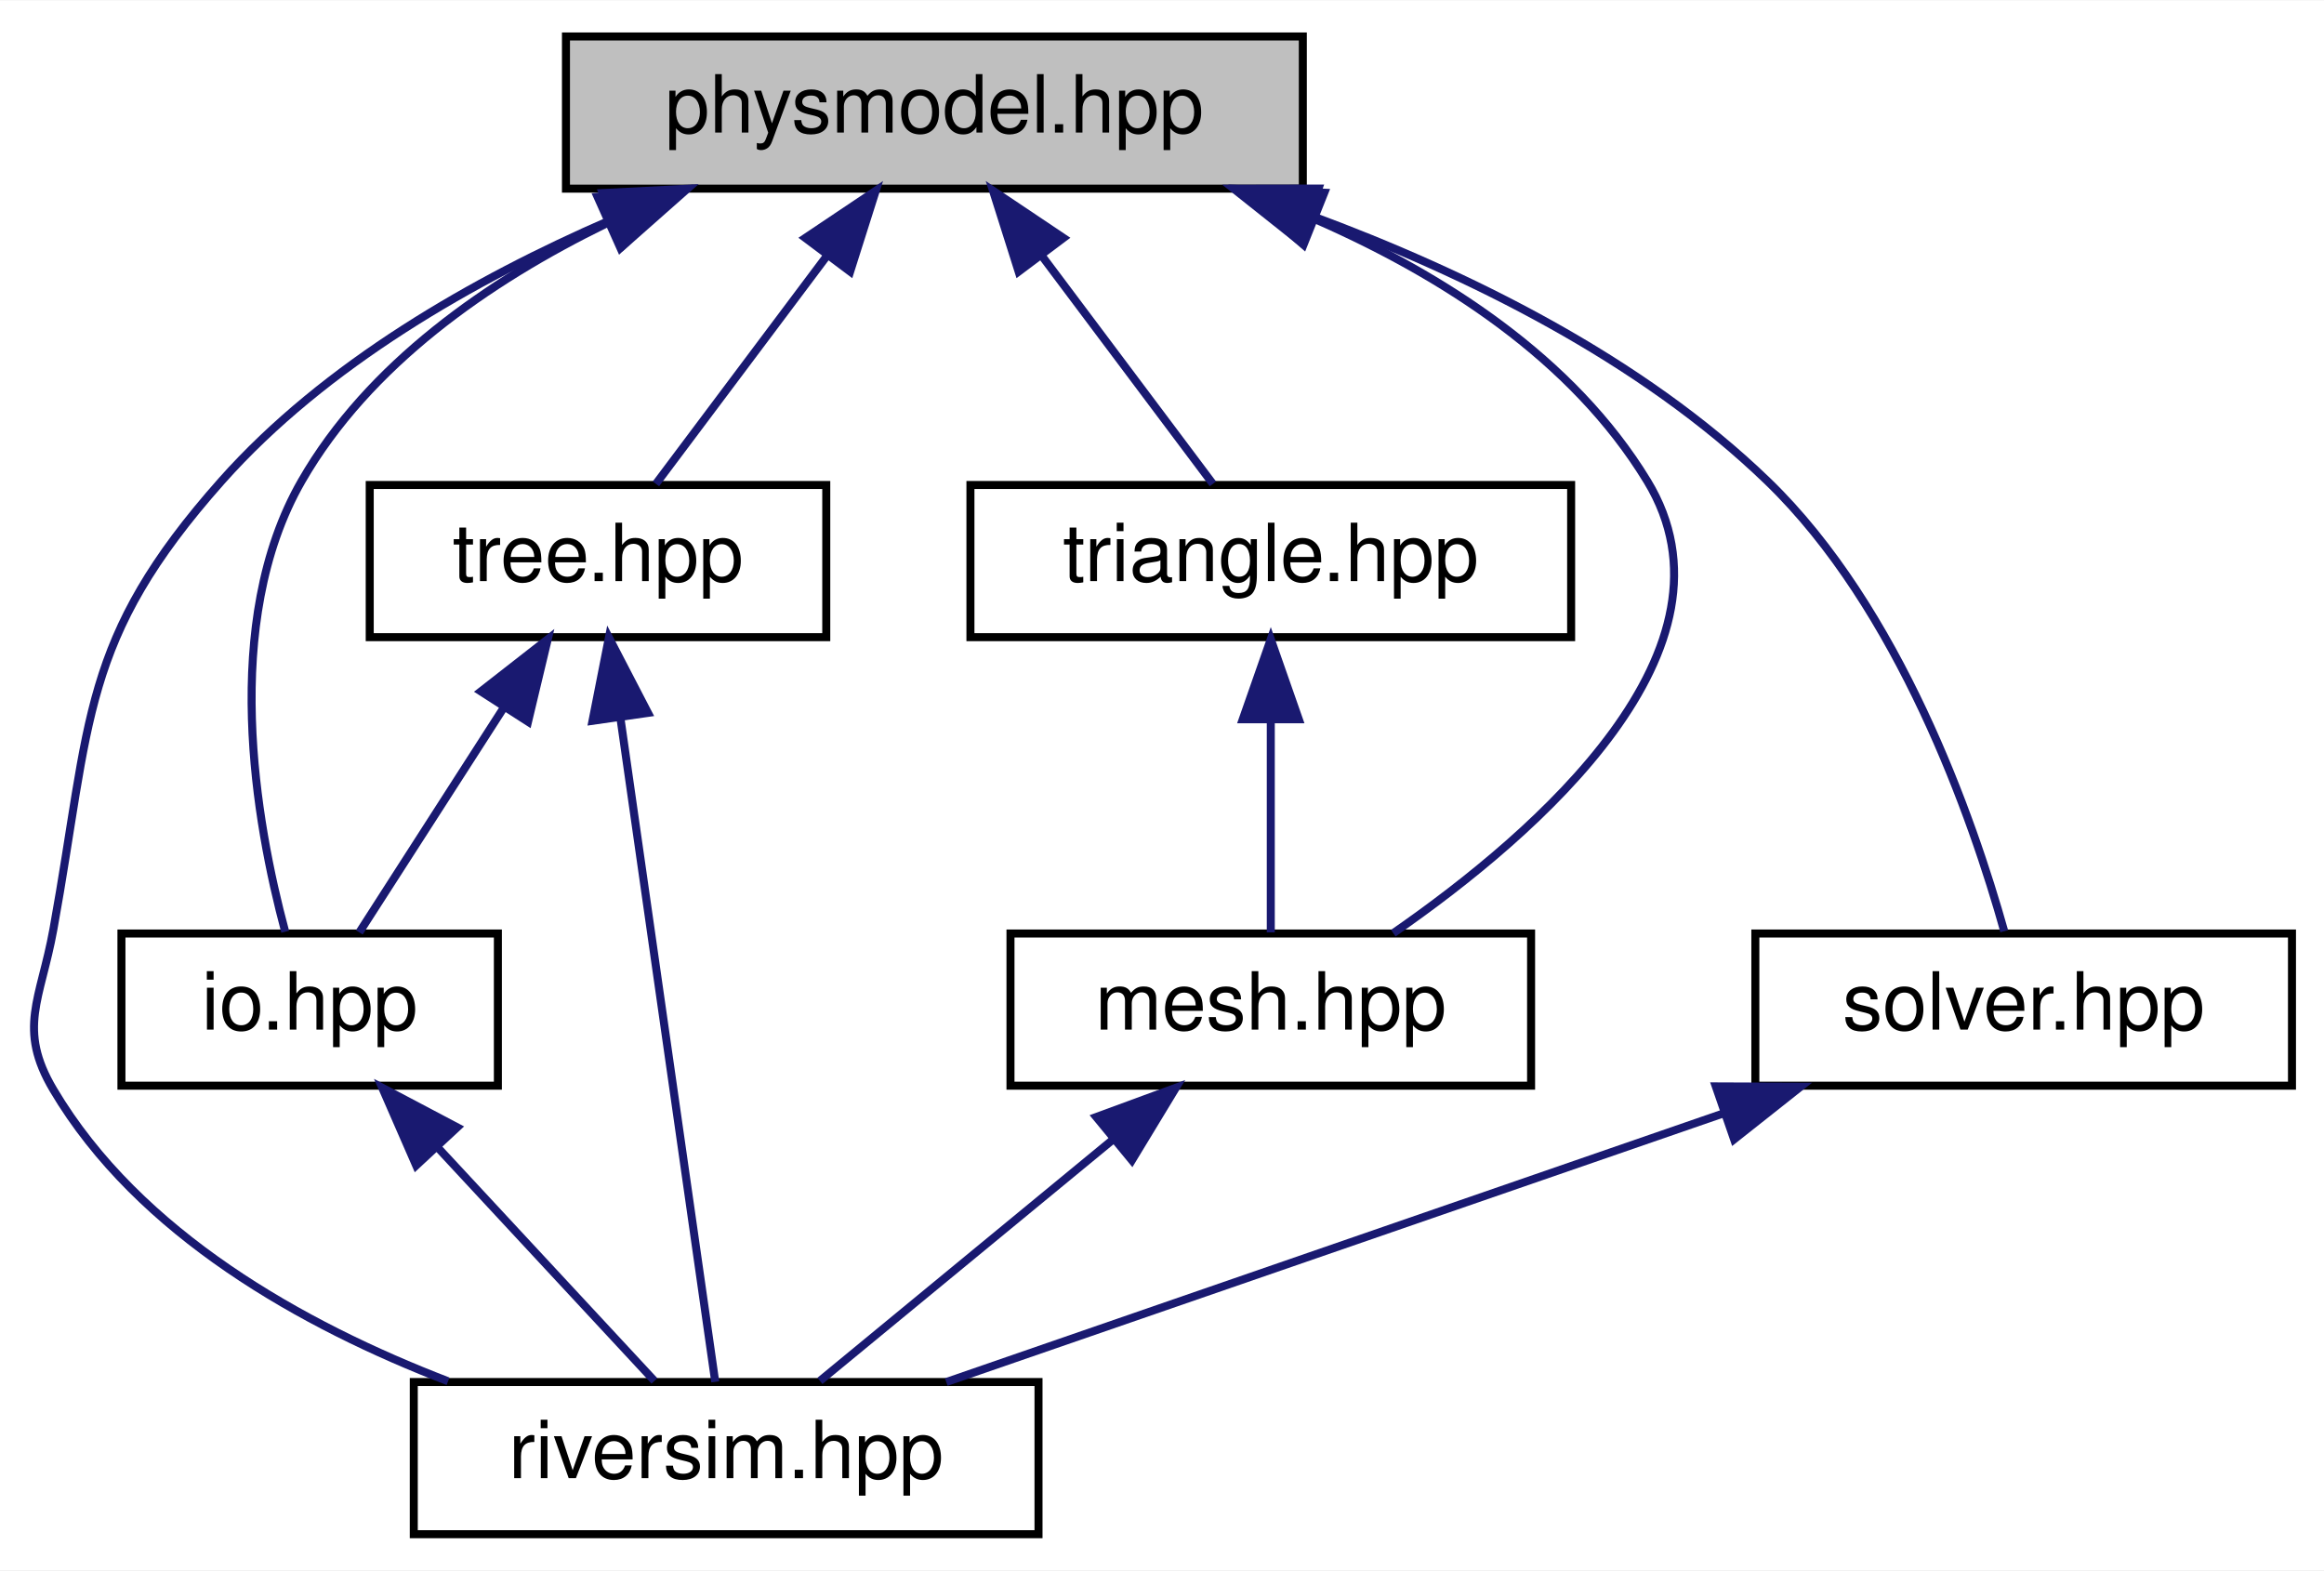
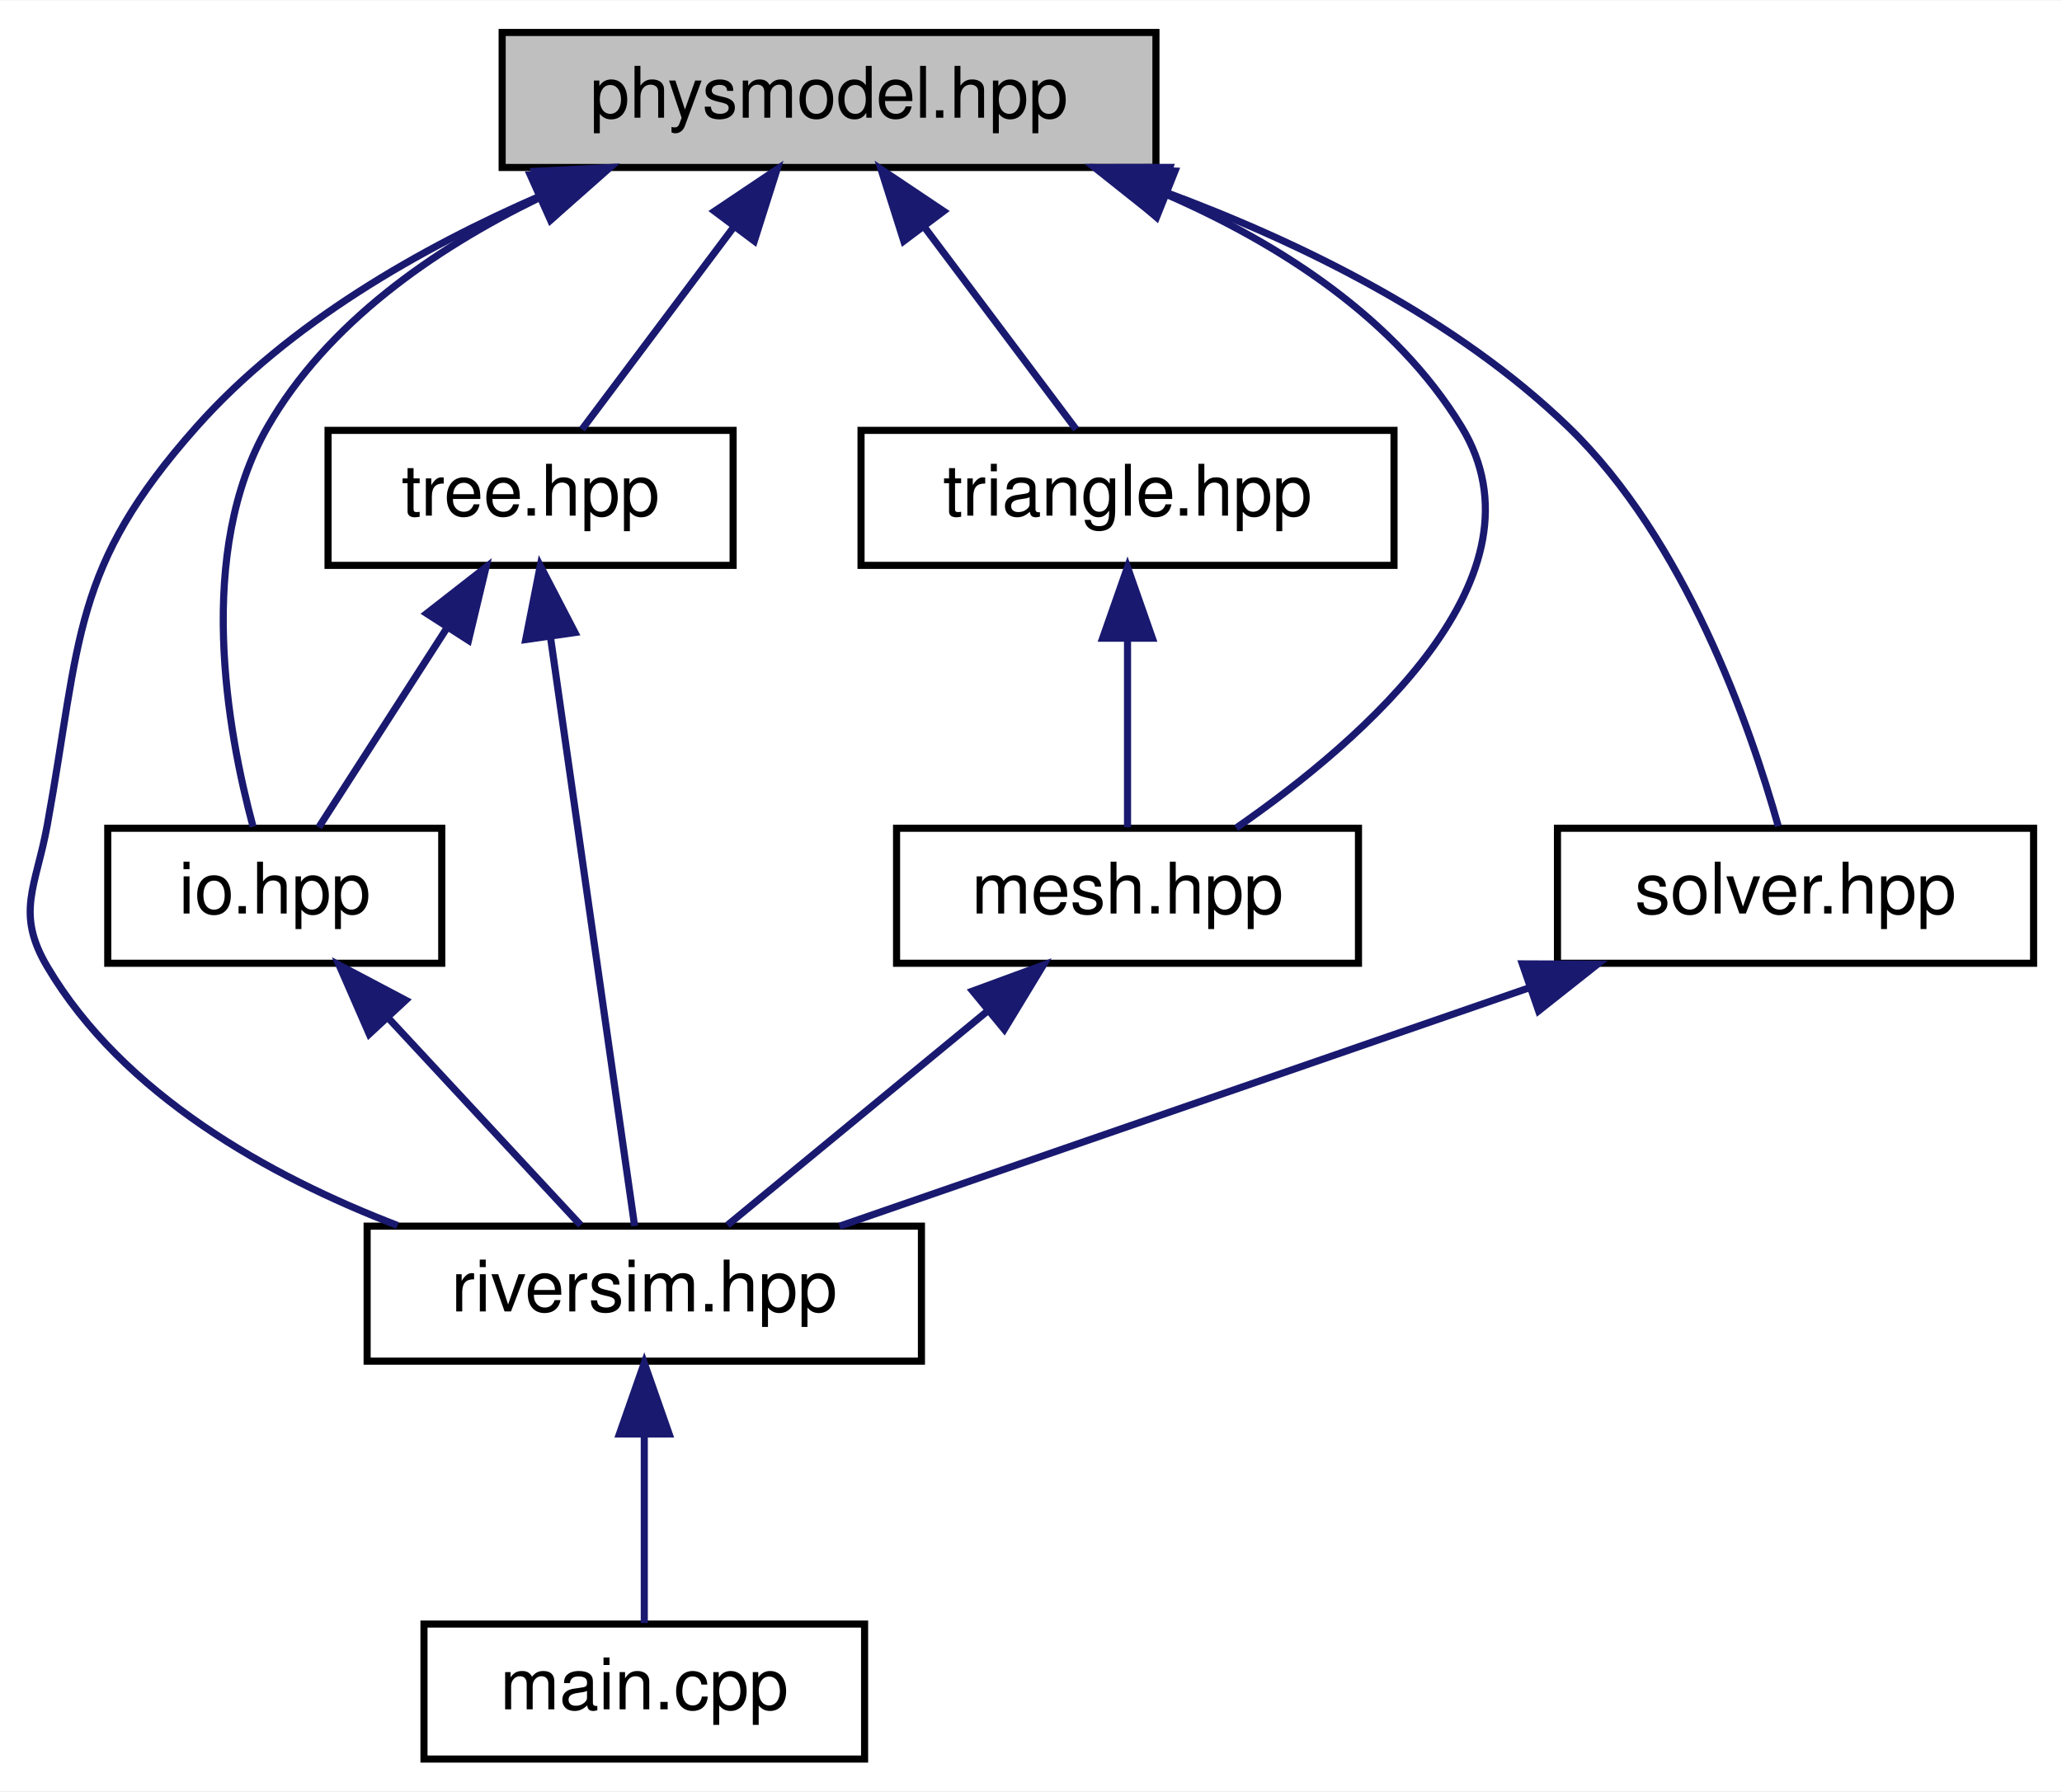
- <svg xmlns="http://www.w3.org/2000/svg" xmlns:xlink="http://www.w3.org/1999/xlink" width="290pt" height="196pt" viewBox="0.00 0.00 290.16 196.00">
-   <g id="graph0" class="graph" transform="scale(1 1) rotate(0) translate(4 192)">
-     <polygon fill="#ffffff" stroke="transparent" points="-4,4 -4,-192 286.162,-192 286.162,4 -4,4" />
+ <svg xmlns="http://www.w3.org/2000/svg" xmlns:xlink="http://www.w3.org/1999/xlink" width="290pt" height="252pt" viewBox="0.00 0.00 290.16 252.00">
+   <g id="graph0" class="graph" transform="scale(1 1) rotate(0) translate(4 248)">
+     <polygon fill="#ffffff" stroke="transparent" points="-4,4 -4,-248 286.162,-248 286.162,4 -4,4" />
    <g id="node1" class="node">
-       <polygon fill="#bfbfbf" stroke="#000000" points="66.662,-168.5 66.662,-187.5 158.662,-187.5 158.662,-168.5 66.662,-168.5" />
-       <text text-anchor="middle" x="112.662" y="-175.5" font-family="Helvetica,sans-Serif" font-size="10.00" fill="#000000">physmodel.hpp</text>
+       <polygon fill="#bfbfbf" stroke="#000000" points="66.662,-224.5 66.662,-243.5 158.662,-243.5 158.662,-224.5 66.662,-224.5" />
+       <text text-anchor="middle" x="112.662" y="-231.5" font-family="Helvetica,sans-Serif" font-size="10.00" fill="#000000">physmodel.hpp</text>
    </g>
    <g id="node2" class="node">
      <g id="a_node2">
        <a xlink:href="io_8hpp.html" target="_top" xlink:title="Contains functionality to read and write state of program(simulation data) and program options...">
-           <polygon fill="#ffffff" stroke="#000000" points="11.162,-56.5 11.162,-75.5 58.162,-75.5 58.162,-56.5 11.162,-56.5" />
-           <text text-anchor="middle" x="34.662" y="-63.5" font-family="Helvetica,sans-Serif" font-size="10.00" fill="#000000">io.hpp</text>
+           <polygon fill="#ffffff" stroke="#000000" points="11.162,-112.5 11.162,-131.5 58.162,-131.5 58.162,-112.5 11.162,-112.5" />
+           <text text-anchor="middle" x="34.662" y="-119.5" font-family="Helvetica,sans-Serif" font-size="10.00" fill="#000000">io.hpp</text>
        </a>
      </g>
    </g>
    <g id="edge1" class="edge">
-       <path fill="none" stroke="#191970" d="M71.64,-164.114C56.981,-156.943 42.032,-146.56 33.662,-132 23.496,-114.316 27.95,-89.315 31.609,-75.722" />
-       <polygon fill="#191970" stroke="#191970" points="70.602,-167.484 81.159,-168.374 73.461,-161.095 70.602,-167.484" />
+       <path fill="none" stroke="#191970" d="M71.64,-220.114C56.981,-212.943 42.032,-202.56 33.662,-188 23.496,-170.316 27.95,-145.315 31.609,-131.722" />
+       <polygon fill="#191970" stroke="#191970" points="70.602,-223.484 81.159,-224.374 73.461,-217.095 70.602,-223.484" />
    </g>
    <g id="node3" class="node">
      <g id="a_node3">
        <a xlink:href="riversim_8hpp.html" target="_top" xlink:title="Some general routines like backward, forward simulation etc. ">
-           <polygon fill="#ffffff" stroke="#000000" points="47.662,-.5 47.662,-19.5 125.662,-19.5 125.662,-.5 47.662,-.5" />
-           <text text-anchor="middle" x="86.662" y="-7.5" font-family="Helvetica,sans-Serif" font-size="10.00" fill="#000000">riversim.hpp</text>
+           <polygon fill="#ffffff" stroke="#000000" points="47.662,-56.5 47.662,-75.5 125.662,-75.5 125.662,-56.5 47.662,-56.5" />
+           <text text-anchor="middle" x="86.662" y="-63.5" font-family="Helvetica,sans-Serif" font-size="10.00" fill="#000000">riversim.hpp</text>
        </a>
      </g>
    </g>
-     <g id="edge12" class="edge">
-       <path fill="none" stroke="#191970" d="M72.148,-164.538C55.256,-157.193 36.6,-146.567 23.662,-132 6.01,-112.126 7.405,-102.155 2.662,-76 1.076,-67.254 -1.869,-63.647 2.662,-56 13.341,-37.976 33.857,-26.551 51.939,-19.596" />
-       <polygon fill="#191970" stroke="#191970" points="71.253,-167.953 81.834,-168.489 73.897,-161.471 71.253,-167.953" />
+     <g id="edge13" class="edge">
+       <path fill="none" stroke="#191970" d="M72.148,-220.538C55.256,-213.193 36.6,-202.567 23.662,-188 6.01,-168.126 7.405,-158.155 2.662,-132 1.076,-123.254 -1.869,-119.647 2.662,-112 13.341,-93.976 33.857,-82.551 51.939,-75.596" />
+       <polygon fill="#191970" stroke="#191970" points="71.253,-223.953 81.834,-224.489 73.897,-217.471 71.253,-223.953" />
+     </g>
+     <g id="node5" class="node">
+       <g id="a_node5">
+         <a xlink:href="tree_8hpp.html" target="_top" xlink:title="Holds all functionality that you need to work with tree(network) of river, its separate branches and ...">
+           <polygon fill="#ffffff" stroke="#000000" points="42.162,-168.5 42.162,-187.5 99.162,-187.5 99.162,-168.5 42.162,-168.5" />
+           <text text-anchor="middle" x="70.662" y="-175.5" font-family="Helvetica,sans-Serif" font-size="10.00" fill="#000000">tree.hpp</text>
+         </a>
+       </g>
+     </g>
+     <g id="edge4" class="edge">
+       <path fill="none" stroke="#191970" d="M99.32,-216.211C92.222,-206.747 83.772,-195.48 77.894,-187.643" />
+       <polygon fill="#191970" stroke="#191970" points="96.546,-218.345 105.346,-224.245 102.146,-214.145 96.546,-218.345" />
+     </g>
+     <g id="node6" class="node">
+       <g id="a_node6">
+         <a xlink:href="triangle_8hpp.html" target="_top" xlink:title="Piece of Art Mesh Generation Tool, Winner of the 2003 James Hardy Wilkinson Prize in Numerical Softwa...">
+           <polygon fill="#ffffff" stroke="#000000" points="117.162,-168.5 117.162,-187.5 192.162,-187.5 192.162,-168.5 117.162,-168.5" />
+           <text text-anchor="middle" x="154.662" y="-175.5" font-family="Helvetica,sans-Serif" font-size="10.00" fill="#000000">triangle.hpp</text>
+         </a>
+       </g>
+     </g>
+     <g id="edge7" class="edge">
+       <path fill="none" stroke="#191970" d="M126.004,-216.211C133.102,-206.747 141.552,-195.48 147.43,-187.643" />
+       <polygon fill="#191970" stroke="#191970" points="123.178,-214.145 119.978,-224.245 128.778,-218.345 123.178,-214.145" />
+     </g>
+     <g id="node7" class="node">
+       <g id="a_node7">
+         <a xlink:href="mesh_8hpp.html" target="_top" xlink:title="Mesh generation functionality. ">
+           <polygon fill="#ffffff" stroke="#000000" points="122.162,-112.5 122.162,-131.5 187.162,-131.5 187.162,-112.5 122.162,-112.5" />
+           <text text-anchor="middle" x="154.662" y="-119.5" font-family="Helvetica,sans-Serif" font-size="10.00" fill="#000000">mesh.hpp</text>
+         </a>
+       </g>
+     </g>
+     <g id="edge10" class="edge">
+       <path fill="none" stroke="#191970" d="M160.134,-220.708C176.175,-213.701 192.362,-203.275 201.662,-188 214.39,-167.094 188.103,-144.117 169.957,-131.542" />
+       <polygon fill="#191970" stroke="#191970" points="158.75,-217.492 150.76,-224.45 161.345,-223.994 158.75,-217.492" />
+     </g>
+     <g id="node8" class="node">
+       <g id="a_node8">
+         <a xlink:href="solver_8hpp.html" target="_top" xlink:title="PDE Solver and Integration tool. ">
+           <polygon fill="#ffffff" stroke="#000000" points="215.162,-112.5 215.162,-131.5 282.162,-131.5 282.162,-112.5 215.162,-112.5" />
+           <text text-anchor="middle" x="248.662" y="-119.5" font-family="Helvetica,sans-Serif" font-size="10.00" fill="#000000">solver.hpp</text>
+         </a>
+       </g>
+     </g>
+     <g id="edge11" class="edge">
+       <path fill="none" stroke="#191970" d="M159.677,-221.137C179.169,-213.933 200.867,-203.251 216.662,-188 233.151,-172.078 242.273,-145.917 246.236,-131.787" />
+       <polygon fill="#191970" stroke="#191970" points="158.319,-217.903 150.025,-224.495 160.62,-224.514 158.319,-217.903" />
+     </g>
+     <g id="edge2" class="edge">
+       <path fill="none" stroke="#191970" d="M50.644,-104.788C59.54,-95.209 70.282,-83.64 77.708,-75.643" />
+       <polygon fill="#191970" stroke="#191970" points="47.959,-102.536 43.72,-112.246 53.089,-107.299 47.959,-102.536" />
    </g>
    <g id="node4" class="node">
      <g id="a_node4">
-         <a xlink:href="tree_8hpp.html" target="_top" xlink:title="Holds all functionality that you need to work with tree(network) of river, its separate branches and ...">
-           <polygon fill="#ffffff" stroke="#000000" points="42.162,-112.5 42.162,-131.5 99.162,-131.5 99.162,-112.5 42.162,-112.5" />
-           <text text-anchor="middle" x="70.662" y="-119.5" font-family="Helvetica,sans-Serif" font-size="10.00" fill="#000000">tree.hpp</text>
+         <a xlink:href="main_8cpp.html" target="_top" xlink:title="Entry point of program and main loop handler. ">
+           <polygon fill="#ffffff" stroke="#000000" points="55.662,-.5 55.662,-19.5 117.662,-19.5 117.662,-.5 55.662,-.5" />
+           <text text-anchor="middle" x="86.662" y="-7.5" font-family="Helvetica,sans-Serif" font-size="10.00" fill="#000000">main.cpp</text>
        </a>
      </g>
    </g>
    <g id="edge3" class="edge">
-       <path fill="none" stroke="#191970" d="M99.32,-160.211C92.222,-150.747 83.772,-139.48 77.894,-131.643" />
-       <polygon fill="#191970" stroke="#191970" points="96.546,-162.345 105.346,-168.245 102.146,-158.145 96.546,-162.345" />
+       <path fill="none" stroke="#191970" d="M86.662,-46.157C86.662,-37.155 86.662,-26.92 86.662,-19.643" />
+       <polygon fill="#191970" stroke="#191970" points="83.162,-46.245 86.662,-56.245 90.162,-46.246 83.162,-46.245" />
    </g>
-     <g id="node5" class="node">
-       <g id="a_node5">
-         <a xlink:href="triangle_8hpp.html" target="_top" xlink:title="Piece of Art Mesh Generation Tool, Winner of the 2003 James Hardy Wilkinson Prize in Numerical Softwa...">
-           <polygon fill="#ffffff" stroke="#000000" points="117.162,-112.5 117.162,-131.5 192.162,-131.5 192.162,-112.5 117.162,-112.5" />
-           <text text-anchor="middle" x="154.662" y="-119.5" font-family="Helvetica,sans-Serif" font-size="10.00" fill="#000000">triangle.hpp</text>
-         </a>
-       </g>
+     <g id="edge5" class="edge">
+       <path fill="none" stroke="#191970" d="M58.852,-159.63C52.848,-150.289 45.796,-139.32 40.861,-131.643" />
+       <polygon fill="#191970" stroke="#191970" points="56.04,-161.726 64.391,-168.245 61.928,-157.941 56.04,-161.726" />
    </g>
    <g id="edge6" class="edge">
-       <path fill="none" stroke="#191970" d="M126.004,-160.211C133.102,-150.747 141.552,-139.48 147.43,-131.643" />
-       <polygon fill="#191970" stroke="#191970" points="123.178,-158.145 119.978,-168.245 128.778,-162.345 123.178,-158.145" />
+       <path fill="none" stroke="#191970" d="M73.481,-158.27C76.948,-133.999 82.695,-93.772 85.301,-75.525" />
+       <polygon fill="#191970" stroke="#191970" points="69.976,-158.056 72.026,-168.451 76.905,-159.047 69.976,-158.056" />
    </g>
-     <g id="node6" class="node">
-       <g id="a_node6">
-         <a xlink:href="mesh_8hpp.html" target="_top" xlink:title="Mesh generation functionality. ">
-           <polygon fill="#ffffff" stroke="#000000" points="122.162,-56.5 122.162,-75.5 187.162,-75.5 187.162,-56.5 122.162,-56.5" />
-           <text text-anchor="middle" x="154.662" y="-63.5" font-family="Helvetica,sans-Serif" font-size="10.00" fill="#000000">mesh.hpp</text>
-         </a>
-       </g>
+     <g id="edge8" class="edge">
+       <path fill="none" stroke="#191970" d="M154.662,-158.157C154.662,-149.155 154.662,-138.92 154.662,-131.643" />
+       <polygon fill="#191970" stroke="#191970" points="151.162,-158.245 154.662,-168.245 158.162,-158.246 151.162,-158.245" />
    </g>
    <g id="edge9" class="edge">
-       <path fill="none" stroke="#191970" d="M160.134,-164.708C176.175,-157.701 192.362,-147.275 201.662,-132 214.39,-111.094 188.103,-88.117 169.957,-75.542" />
-       <polygon fill="#191970" stroke="#191970" points="158.75,-161.492 150.76,-168.45 161.345,-167.994 158.75,-161.492" />
+       <path fill="none" stroke="#191970" d="M134.802,-105.645C122.976,-95.906 108.373,-83.879 98.371,-75.643" />
+       <polygon fill="#191970" stroke="#191970" points="132.873,-108.59 142.817,-112.246 137.323,-103.187 132.873,-108.59" />
    </g>
-     <g id="node7" class="node">
-       <g id="a_node7">
-         <a xlink:href="solver_8hpp.html" target="_top" xlink:title="PDE Solver and Integration tool. ">
-           <polygon fill="#ffffff" stroke="#000000" points="215.162,-56.5 215.162,-75.5 282.162,-75.5 282.162,-56.5 215.162,-56.5" />
-           <text text-anchor="middle" x="248.662" y="-63.5" font-family="Helvetica,sans-Serif" font-size="10.00" fill="#000000">solver.hpp</text>
-         </a>
-       </g>
-     </g>
-     <g id="edge10" class="edge">
-       <path fill="none" stroke="#191970" d="M159.677,-165.137C179.169,-157.933 200.867,-147.251 216.662,-132 233.151,-116.078 242.273,-89.917 246.236,-75.787" />
-       <polygon fill="#191970" stroke="#191970" points="158.319,-161.903 150.025,-168.495 160.62,-168.514 158.319,-161.903" />
-     </g>
-     <g id="edge2" class="edge">
-       <path fill="none" stroke="#191970" d="M50.644,-48.788C59.54,-39.209 70.282,-27.64 77.708,-19.643" />
-       <polygon fill="#191970" stroke="#191970" points="47.959,-46.536 43.72,-56.245 53.089,-51.299 47.959,-46.536" />
-     </g>
-     <g id="edge4" class="edge">
-       <path fill="none" stroke="#191970" d="M58.852,-103.63C52.848,-94.289 45.796,-83.32 40.861,-75.643" />
-       <polygon fill="#191970" stroke="#191970" points="56.04,-105.726 64.391,-112.246 61.928,-101.941 56.04,-105.726" />
-     </g>
-     <g id="edge5" class="edge">
-       <path fill="none" stroke="#191970" d="M73.481,-102.27C76.948,-77.999 82.695,-37.773 85.301,-19.525" />
-       <polygon fill="#191970" stroke="#191970" points="69.976,-102.056 72.026,-112.451 76.905,-103.046 69.976,-102.056" />
-     </g>
-     <g id="edge7" class="edge">
-       <path fill="none" stroke="#191970" d="M154.662,-102.157C154.662,-93.155 154.662,-82.92 154.662,-75.643" />
-       <polygon fill="#191970" stroke="#191970" points="151.162,-102.246 154.662,-112.246 158.162,-102.246 151.162,-102.246" />
-     </g>
-     <g id="edge8" class="edge">
-       <path fill="none" stroke="#191970" d="M134.802,-49.645C122.976,-39.906 108.373,-27.88 98.371,-19.643" />
-       <polygon fill="#191970" stroke="#191970" points="132.873,-52.59 142.817,-56.245 137.323,-47.187 132.873,-52.59" />
-     </g>
-     <g id="edge11" class="edge">
-       <path fill="none" stroke="#191970" d="M211.22,-53.057C181.572,-42.808 140.842,-28.729 114.147,-19.501" />
-       <polygon fill="#191970" stroke="#191970" points="210.219,-56.414 220.813,-56.373 212.506,-49.798 210.219,-56.414" />
+     <g id="edge12" class="edge">
+       <path fill="none" stroke="#191970" d="M211.22,-109.057C181.572,-98.808 140.842,-84.729 114.147,-75.501" />
+       <polygon fill="#191970" stroke="#191970" points="210.219,-112.414 220.813,-112.373 212.506,-105.798 210.219,-112.414" />
    </g>
  </g>
</svg>
